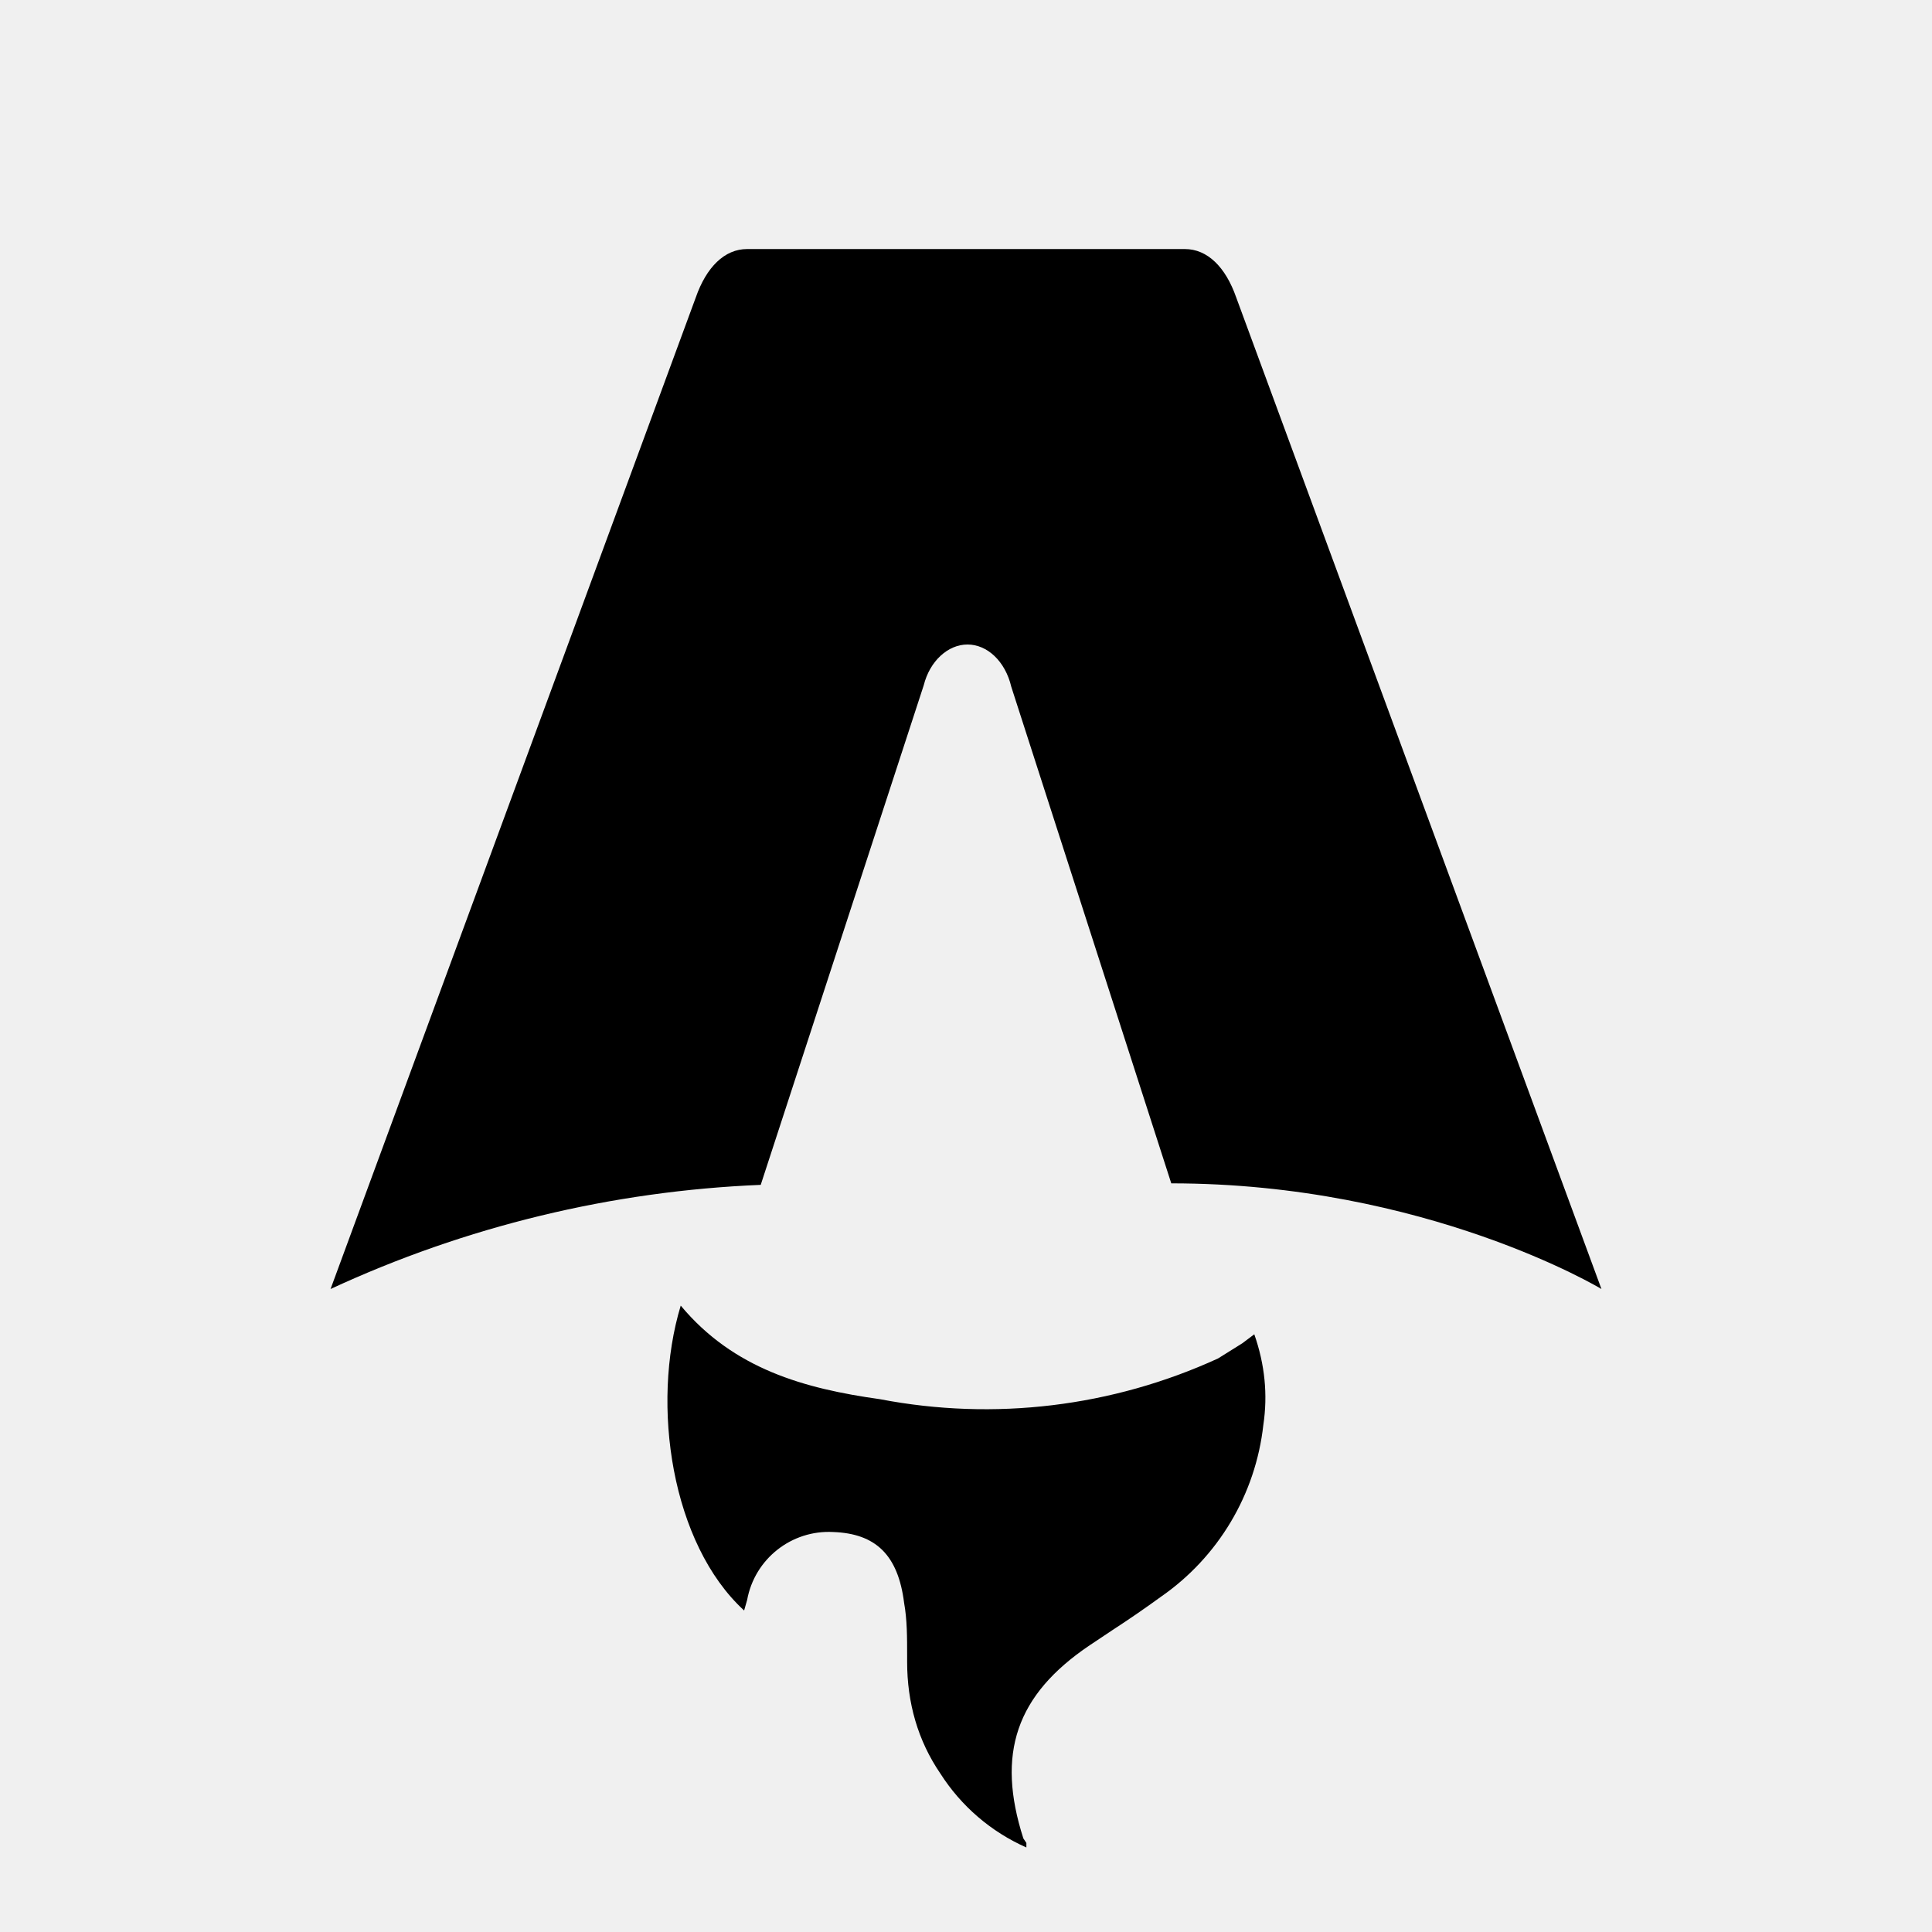
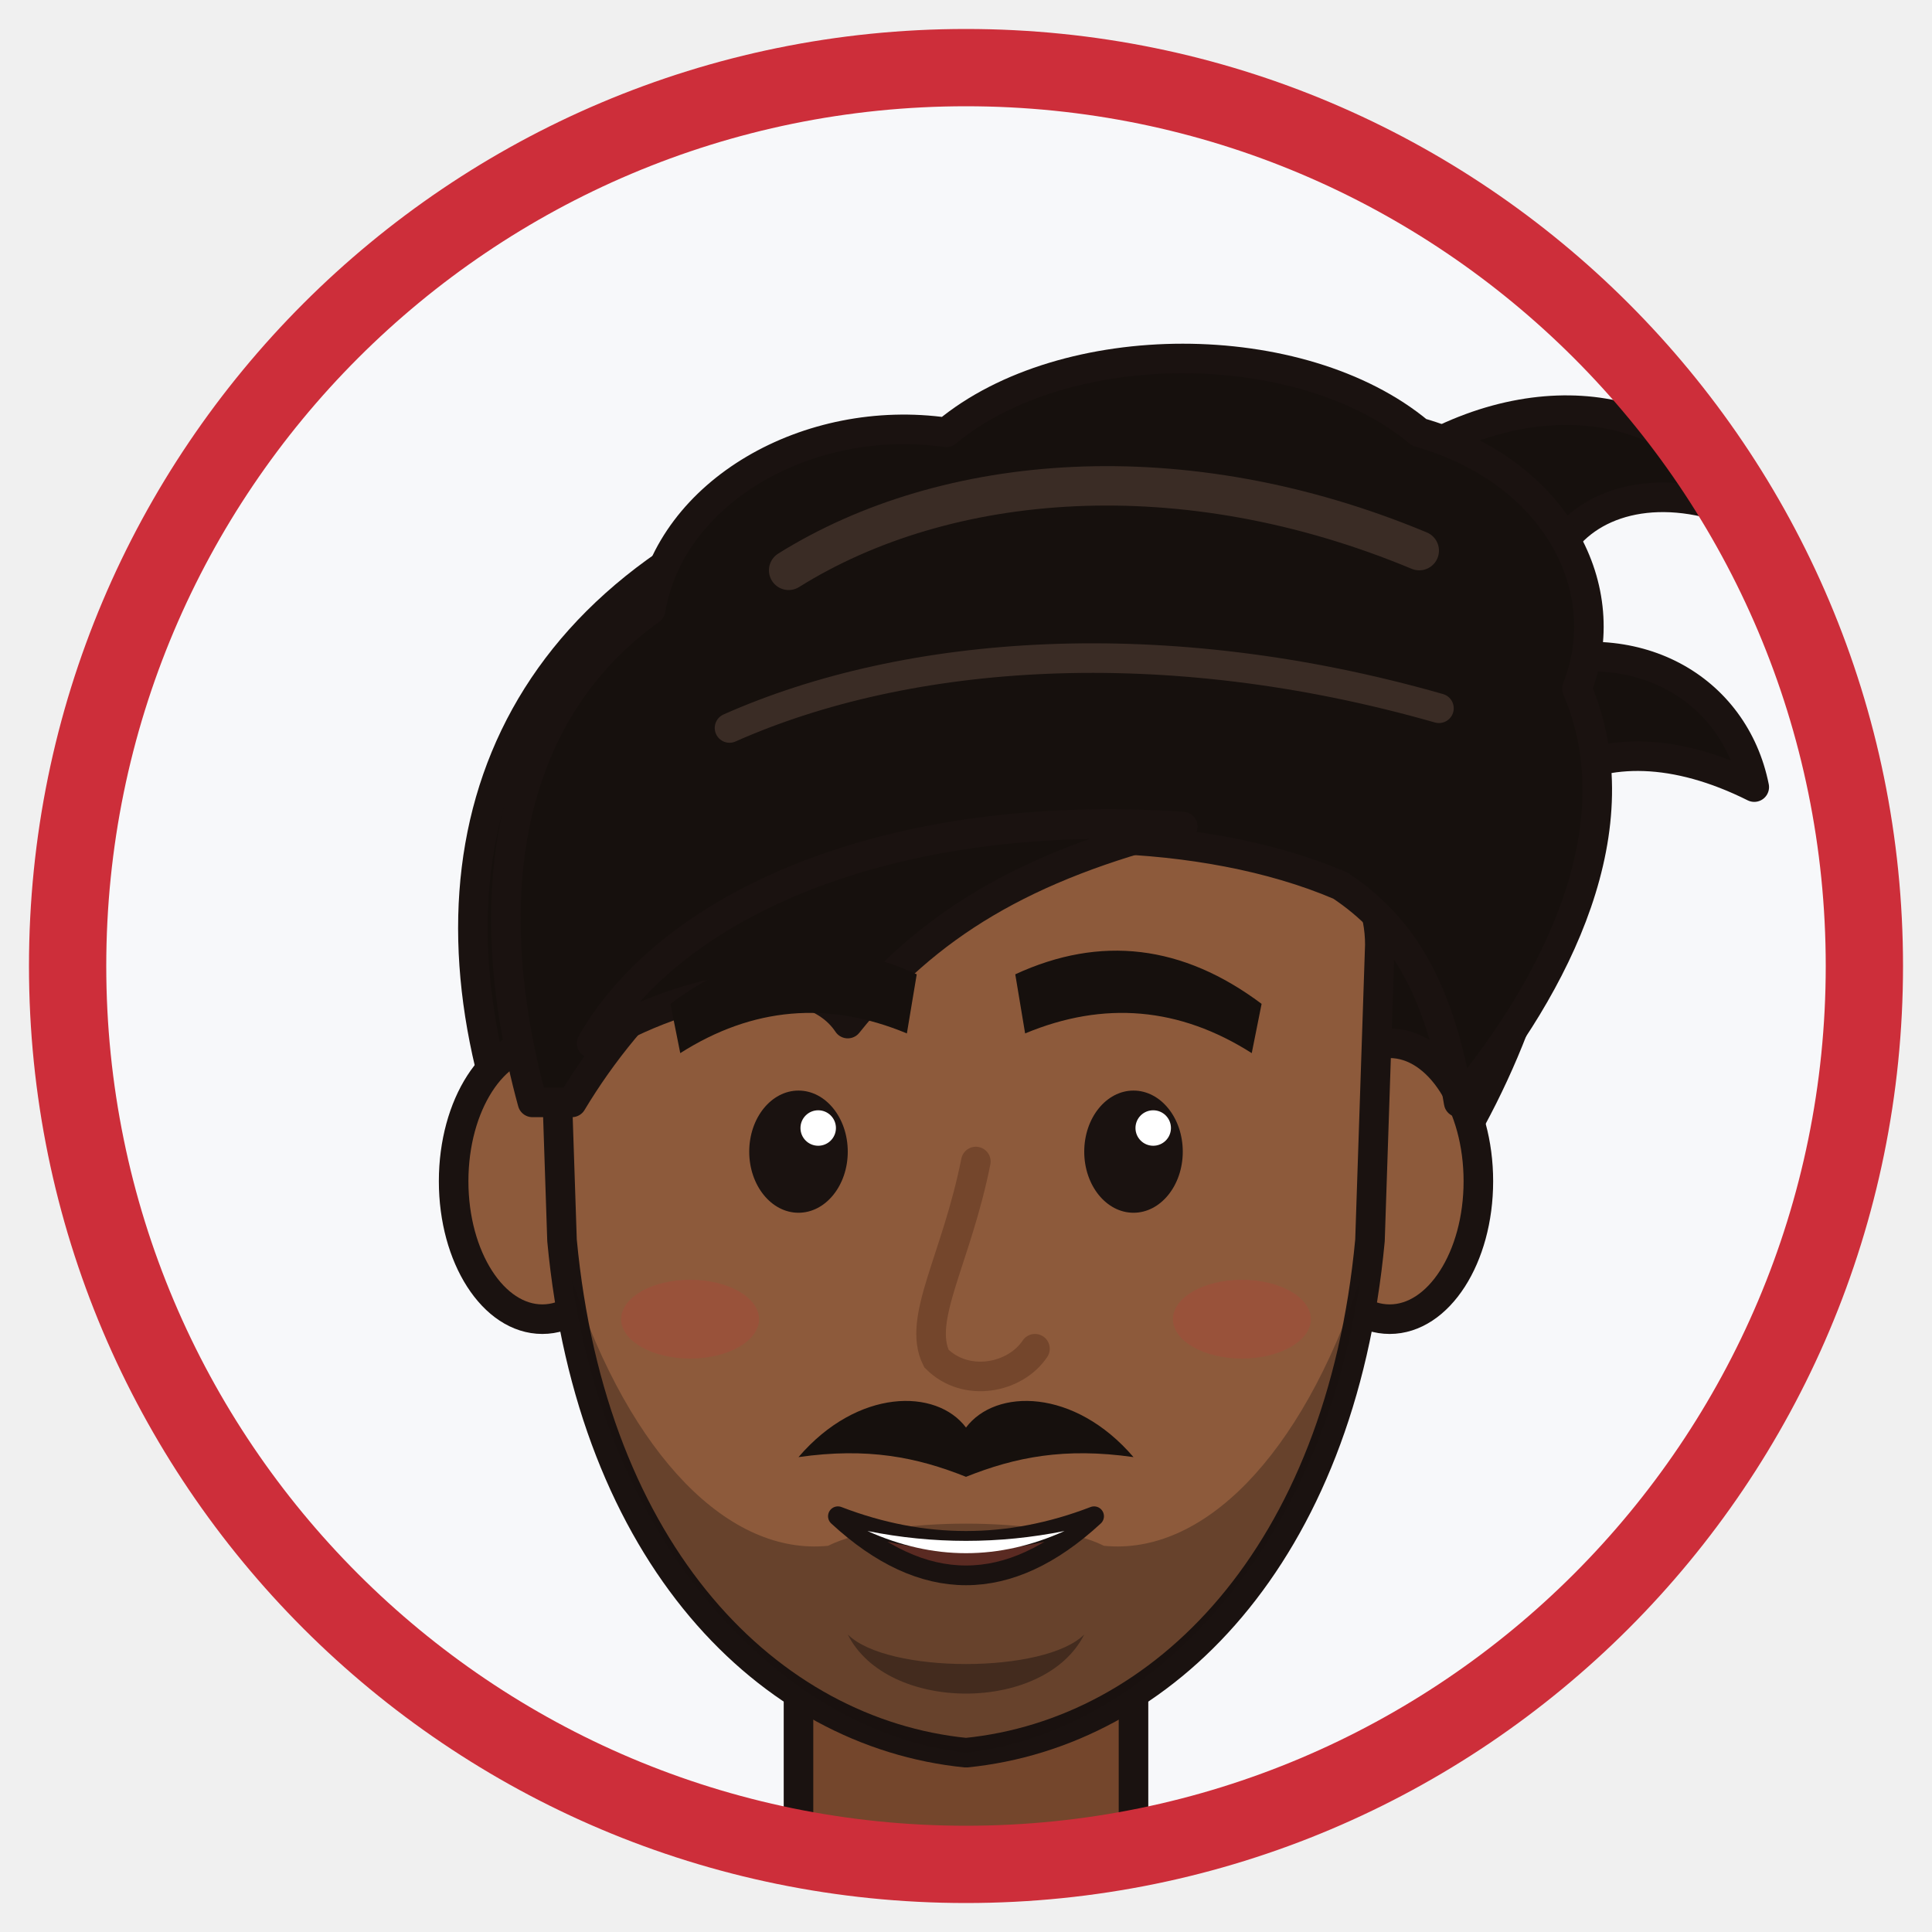
- <svg xmlns="http://www.w3.org/2000/svg" fill="none" viewBox="0 0 128 128">
-   <path d="M50.4 78.5a75.1 75.1 0 0 0-28.5 6.9l24.2-65.7c.7-2 1.9-3.2 3.4-3.2h29c1.5 0 2.7 1.2 3.4 3.2l24.2 65.7s-11.6-7-28.5-7L67 45.5c-.4-1.7-1.6-2.8-2.9-2.8-1.3 0-2.5 1.1-2.9 2.7L50.4 78.5Zm-1.1 28.2Zm-4.2-20.2c-2 6.6-.6 15.8 4.2 20.2a17.5 17.5 0 0 1 .2-.7 5.5 5.5 0 0 1 5.7-4.5c2.8.1 4.3 1.5 4.7 4.7.2 1.1.2 2.3.2 3.5v.4c0 2.7.7 5.2 2.2 7.4a13 13 0 0 0 5.7 4.9v-.3l-.2-.3c-1.8-5.6-.5-9.5 4.4-12.8l1.5-1a73 73 0 0 0 3.2-2.2 16 16 0 0 0 6.8-11.4c.3-2 .1-4-.6-6l-.8.6-1.6 1a37 37 0 0 1-22.4 2.7c-5-.7-9.7-2-13.2-6.2Z" />
-   <style>
-         path { fill: #000; }
-         @media (prefers-color-scheme: dark) {
-             path { fill: #FFF; }
-         }
-     </style>
+ <svg xmlns="http://www.w3.org/2000/svg" viewBox="0 0 200 200">
+   <defs>
+     <clipPath id="c">
+       <circle cx="100" cy="100" r="92" />
+     </clipPath>
+   </defs>
+   <circle cx="100" cy="100" r="96" fill="#f7f8fa" />
+   <g clip-path="url(#c)">
+     <g transform="translate(-2 6) scale(1.02)">
+       <g stroke="#1a1210" stroke-width="3" stroke-linejoin="round" stroke-linecap="round">
+         <path d="M83 150 L83 196 L117 196 L117 150 Z" fill="#74462c" />
+         <path d="M54 110 C44 82 52 56 84 44 C104 36 134 38 148 46 C164 58 164 86 150 110 Z" fill="#16100d" />
+         <ellipse cx="57" cy="114" rx="9" ry="14" fill="#8d5a3b" />
+         <ellipse cx="143" cy="114" rx="9" ry="14" fill="#8d5a3b" />
+         <path d="M58 90 C58 62 142 62 142 90 L141 120 C138 152 120 170 100 172 C80 170 62 152 59 120 Z" fill="#8d5a3b" />
+       </g>
+       <path d="M60 124 C64 152 82 170 100 172 C118 170 136 152 140 124 C134 142 124 152 114 151 C108 148 92 148 86 151 C76 152 66 142 60 124 Z" fill="#16100d" opacity="0.32" />
+       <path d="M88 160 C92 168 108 168 112 160 C108 164 92 164 88 160 Z" fill="#16100d" opacity="0.45" />
+       <g stroke="#1a1210" stroke-width="3" stroke-linejoin="round">
+         <path d="M146 40 C160 32 174 36 178 46 C170 43 163 45 160 50 Z" fill="#16100d" />
+         <path d="M156 62 C168 58 178 64 180 74 C172 70 165 70 160 73 Z" fill="#16100d" />
+         <path d="M56 106 C50 84 54 66 68 56 C70 44 84 36 98 38 C110 28 134 28 146 38 C160 42 166 54 162 64 C168 78 160 94 150 106 C148 94 144 88 138 84 C124 78 104 78 90 82 C76 86 66 96 60 106 Z" fill="#16100d" />
+         <path d="M62 100 C70 86 92 76 122 78 C106 82 96 88 88 98 C84 92 72 94 62 100 Z" fill="#16100d" />
+       </g>
+       <path d="M82 52 C98 42 122 40 146 50" fill="none" stroke="#3a2c25" stroke-width="4" stroke-linecap="round" />
+       <path d="M76 68 C94 60 120 58 148 66" fill="none" stroke="#3a2c25" stroke-width="3" stroke-linecap="round" />
+       <path d="M70 96 Q82 87 95 93 L94 99 Q82 94 71 101 Z" fill="#16100d" />
+       <path d="M130 96 Q118 87 105 93 L106 99 Q118 94 129 101 Z" fill="#16100d" />
+       <g class="eyes">
+         <ellipse cx="83" cy="111" rx="5" ry="6.2" fill="#1a1210" />
+         <ellipse cx="117" cy="111" rx="5" ry="6.2" fill="#1a1210" />
+         <circle cx="85" cy="108.6" r="1.8" fill="#fff" />
+         <circle cx="119" cy="108.6" r="1.8" fill="#fff" />
+       </g>
+       <path d="M101 112 C99 122 95 128 97 132 C100 135 105 134 107 131" fill="none" stroke="#74462c" stroke-width="3" stroke-linecap="round" />
+       <path d="M83 142 C89 135 97 135 100 139 C103 135 111 135 117 142 C110 141 105 142 100 144 C95 142 90 141 83 142 Z" fill="#16100d" />
+       <path d="M87 148 Q100 160 113 148 Q100 153 87 148 Z" fill="#5a2a22" stroke="#1a1210" stroke-width="2" stroke-linejoin="round" />
+       <path d="M90 149.5 Q100 154 110 149.5 Q100 151.5 90 149.5 Z" fill="#fff" />
+       <ellipse cx="72" cy="128" rx="7" ry="4" fill="#cd2e3a" opacity="0.18" />
+       <ellipse cx="128" cy="128" rx="7" ry="4" fill="#cd2e3a" opacity="0.18" />
+     </g>
+   </g>
+   <circle cx="100" cy="100" r="93" fill="none" stroke="#cd2e3a" stroke-width="8" />
</svg>
